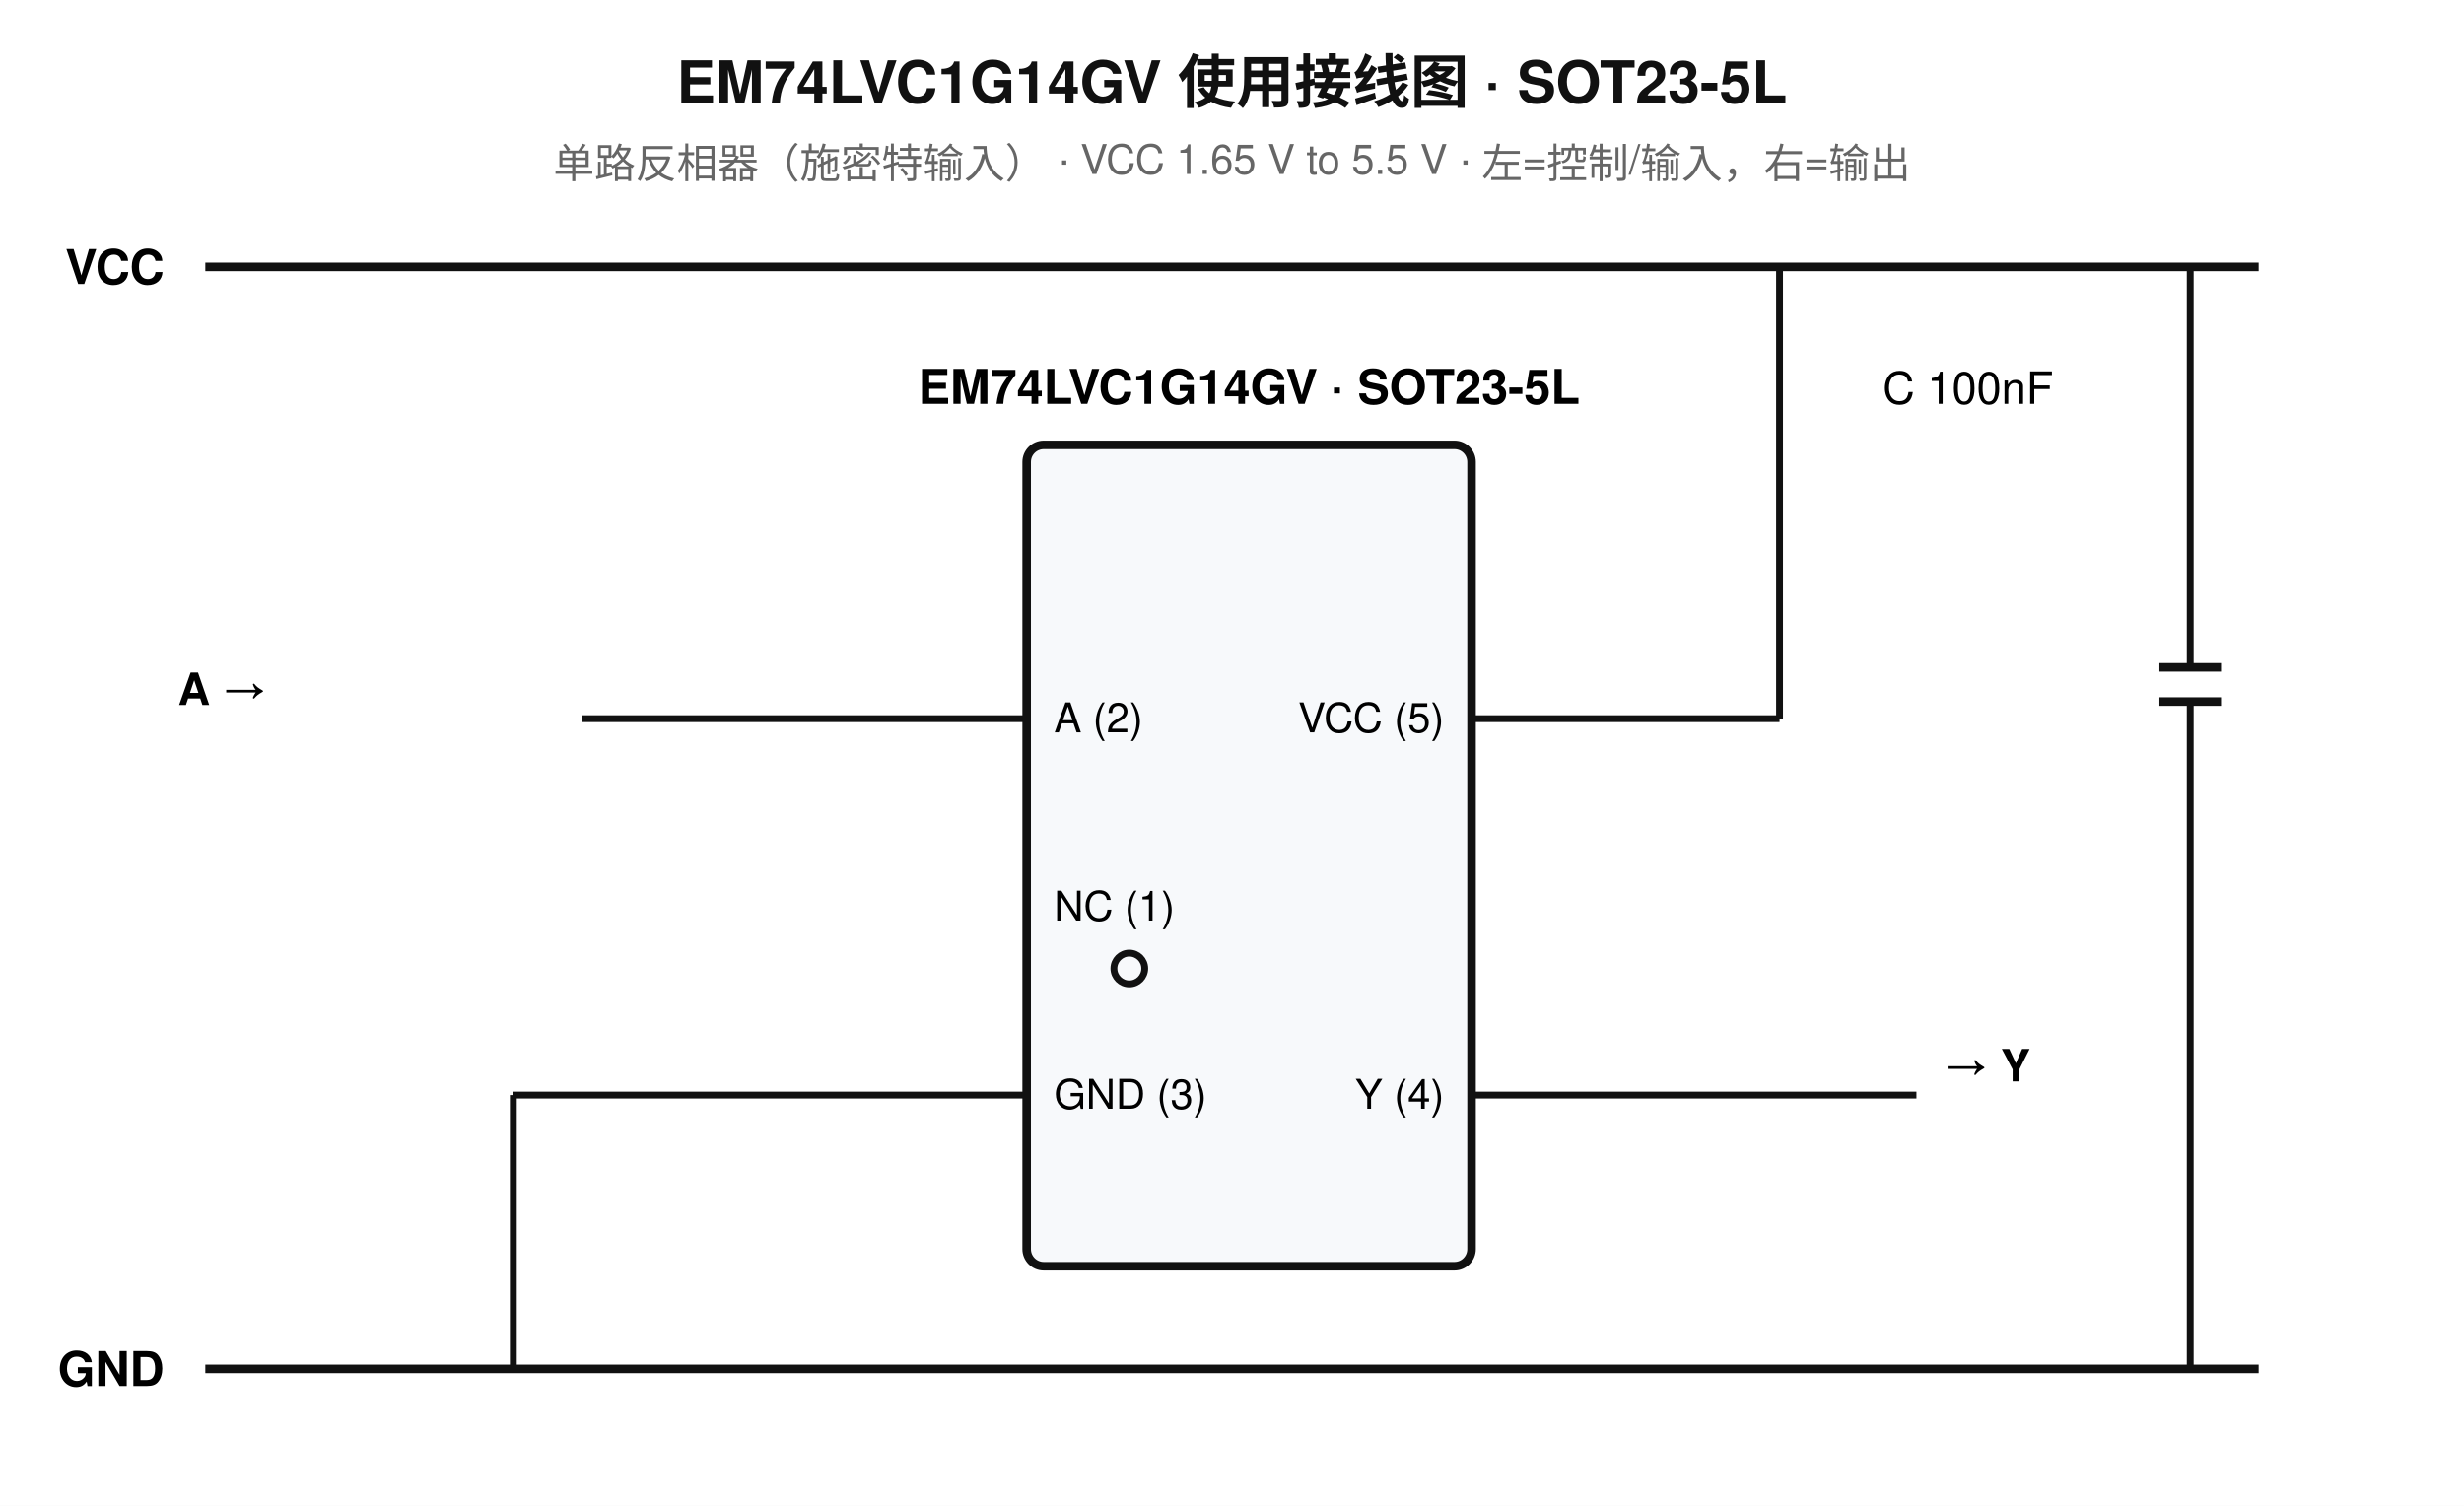
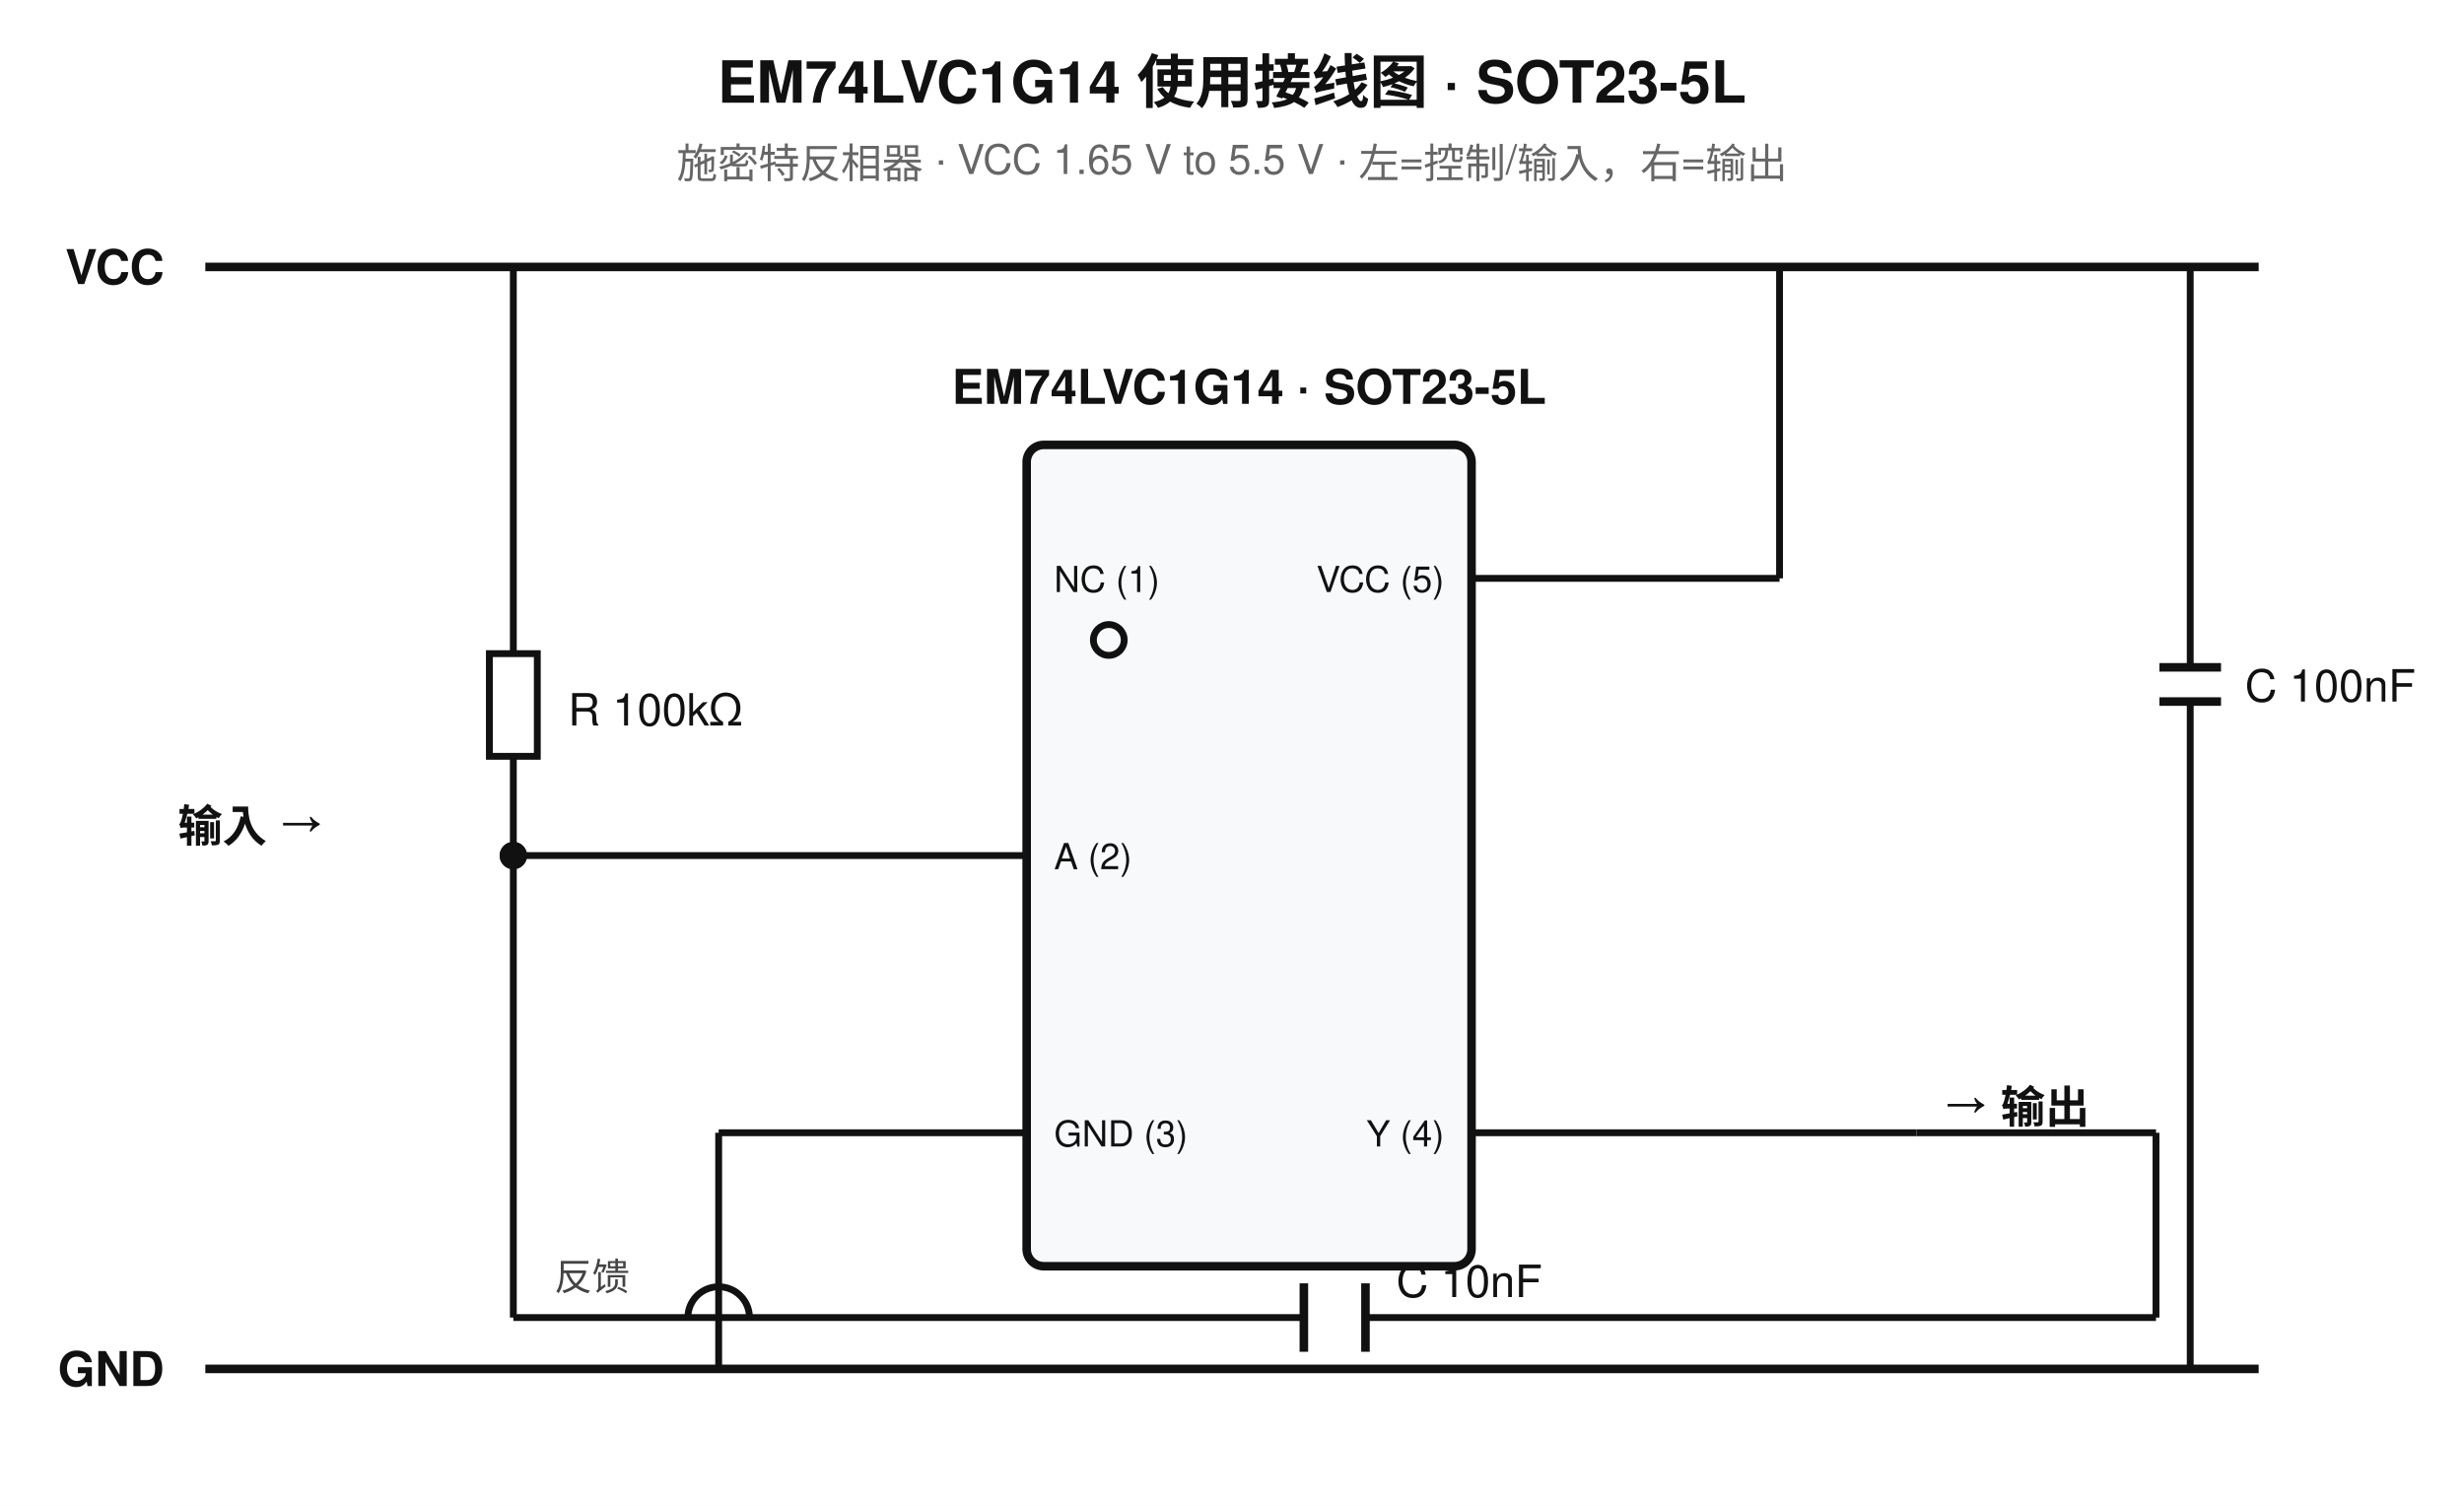
<svg xmlns="http://www.w3.org/2000/svg" viewBox="0 0 720 440" font-family="Helvetica,Arial,sans-serif">
  <rect width="720" height="440" fill="#fff" />
-   <text x="360" y="30" text-anchor="middle" font-size="17" font-weight="bold" fill="#111">EM74LVC1G14GV 使用接线图 · SOT23-5L</text>
-   <text x="360" y="52" text-anchor="middle" font-size="12" fill="#666">单路反相器（施密特输入） · VCC 1.65 V to 5.5 V · 左=控制/输入，右=输出</text>
+   <text x="360" y="30" text-anchor="middle" font-size="17" font-weight="bold" fill="#111">EM74LVC1G14 使用接线图 · SOT23-5L</text>
+   <text x="360" y="52" text-anchor="middle" font-size="12" fill="#666">施密特反相器 · VCC 1.65 V to 5.5 V · 左=控制/输入，右=输出</text>
  <line x1="60" y1="78" x2="660" y2="78" stroke="#111" stroke-width="2.5" />
-   <text x="48" y="83" text-anchor="end" font-size="14" font-weight="bold">VCC</text>
+   <text x="48" y="83" text-anchor="end" font-size="14" font-weight="bold" fill="#111">VCC</text>
  <line x1="60" y1="400" x2="660" y2="400" stroke="#111" stroke-width="2.5" />
-   <text x="48" y="405" text-anchor="end" font-size="14" font-weight="bold">GND</text>
-   <text x="365" y="118" text-anchor="middle" font-size="14" font-weight="bold">EM74LVC1G14GV · SOT23-5L</text>
+   <text x="48" y="405" text-anchor="end" font-size="14" font-weight="bold" fill="#111">GND</text>
+   <text x="365" y="118" text-anchor="middle" font-size="14" font-weight="bold" fill="#111">EM74LVC1G14 · SOT23-5L</text>
  <rect x="300" y="130" width="130" height="240" rx="5" fill="#f7f9fb" stroke="#111" stroke-width="2.5" />
-   <text x="308" y="214" font-size="12" text-anchor="start">A (2)</text>
-   <line x1="300" y1="210" x2="170" y2="210" stroke="#111" stroke-width="2" />
-   <text x="52" y="206" font-size="13" font-weight="bold">A →</text>
-   <text x="308" y="269" font-size="12" text-anchor="start">NC (1)</text>
-   <text x="308" y="324" font-size="12" text-anchor="start">GND (3)</text>
-   <line x1="300" y1="320" x2="150" y2="320" stroke="#111" stroke-width="2" />
-   <line x1="150" y1="320" x2="150" y2="400" stroke="#111" stroke-width="2" />
-   <text x="422" y="214" font-size="12" text-anchor="end">VCC (5)</text>
-   <line x1="430" y1="210" x2="520" y2="210" stroke="#111" stroke-width="2" />
-   <line x1="520" y1="210" x2="520" y2="78" stroke="#111" stroke-width="2" />
-   <text x="422" y="324" font-size="12" text-anchor="end">Y (4)</text>
-   <line x1="430" y1="320" x2="560" y2="320" stroke="#111" stroke-width="2" />
-   <text x="568" y="316" font-size="13" font-weight="bold">→ Y</text>
-   <circle cx="330" cy="283" r="4.5" fill="none" stroke="#111" stroke-width="2" />
+   <text x="308" y="173.0" font-size="10.5" fill="#111">NC (1)</text>
+   <text x="308" y="254.0" font-size="10.5" fill="#111">A (2)</text>
+   <line x1="300" y1="250.0" x2="150" y2="250.0" stroke="#111" stroke-width="2" />
+   <line x1="150" y1="78" x2="150" y2="191.0" stroke="#111" stroke-width="2" />
+   <rect x="143" y="191.0" width="14" height="30" fill="#fff" stroke="#111" stroke-width="2" />
+   <line x1="150" y1="221.0" x2="150" y2="250.0" stroke="#111" stroke-width="2" />
+   <circle cx="150" cy="250.0" r="4" fill="#111" />
+   <text x="166" y="212.0" font-size="13" fill="#111">R 100kΩ</text>
+   <text x="52" y="246.0" font-size="13" font-weight="bold" fill="#111">输入 →</text>
+   <text x="308" y="335.0" font-size="10.5" fill="#111">GND (3)</text>
+   <line x1="300" y1="331.0" x2="210" y2="331.0" stroke="#111" stroke-width="2" />
+   <line x1="210" y1="331.0" x2="210" y2="400" stroke="#111" stroke-width="2" />
+   <text x="422" y="173.0" text-anchor="end" font-size="10.5" fill="#111">VCC (5)</text>
+   <line x1="430" y1="169.0" x2="520" y2="169.0" stroke="#111" stroke-width="2" />
+   <line x1="520" y1="169.0" x2="520" y2="78" stroke="#111" stroke-width="2" />
+   <text x="422" y="335.0" text-anchor="end" font-size="10.5" fill="#111">Y (4)</text>
+   <line x1="430" y1="331.0" x2="560" y2="331.0" stroke="#111" stroke-width="2" />
+   <text x="568" y="327.0" font-size="13" font-weight="bold" fill="#111">→ 输出</text>
+   <circle cx="324" cy="187.0" r="4.5" fill="none" stroke="#111" stroke-width="2" />
+   <line x1="560" y1="331.0" x2="630" y2="331.0" stroke="#111" stroke-width="2" />
+   <line x1="630" y1="331.0" x2="630" y2="385" stroke="#111" stroke-width="2" />
+   <path d="M201,385 A9,9 0 0,1 219,385" fill="none" stroke="#111" stroke-width="2" />
+   <line x1="630" y1="385" x2="399" y2="385" stroke="#111" stroke-width="2" />
+   <line x1="381" y1="375" x2="381" y2="395" stroke="#111" stroke-width="2.5" />
+   <line x1="399" y1="375" x2="399" y2="395" stroke="#111" stroke-width="2.5" />
+   <line x1="381" y1="385" x2="150" y2="385" stroke="#111" stroke-width="2" />
+   <text x="408" y="379" font-size="13" fill="#111">C 10nF</text>
+   <text x="162" y="377" font-size="11" fill="#444">反馈</text>
+   <line x1="150" y1="385" x2="150" y2="250.0" stroke="#111" stroke-width="2" />
+   <circle cx="150" cy="250.0" r="4" fill="#111" />
+   <text x="656" y="205" font-size="13" fill="#111">C 100nF</text>
  <line x1="640" y1="78" x2="640" y2="195" stroke="#111" stroke-width="2" />
  <line x1="631" y1="195" x2="649" y2="195" stroke="#111" stroke-width="2.5" />
  <line x1="631" y1="205" x2="649" y2="205" stroke="#111" stroke-width="2.5" />
  <line x1="640" y1="205" x2="640" y2="400" stroke="#111" stroke-width="2" />
-   <text x="600" y="118" text-anchor="end" font-size="13">C 100nF</text>
</svg>
